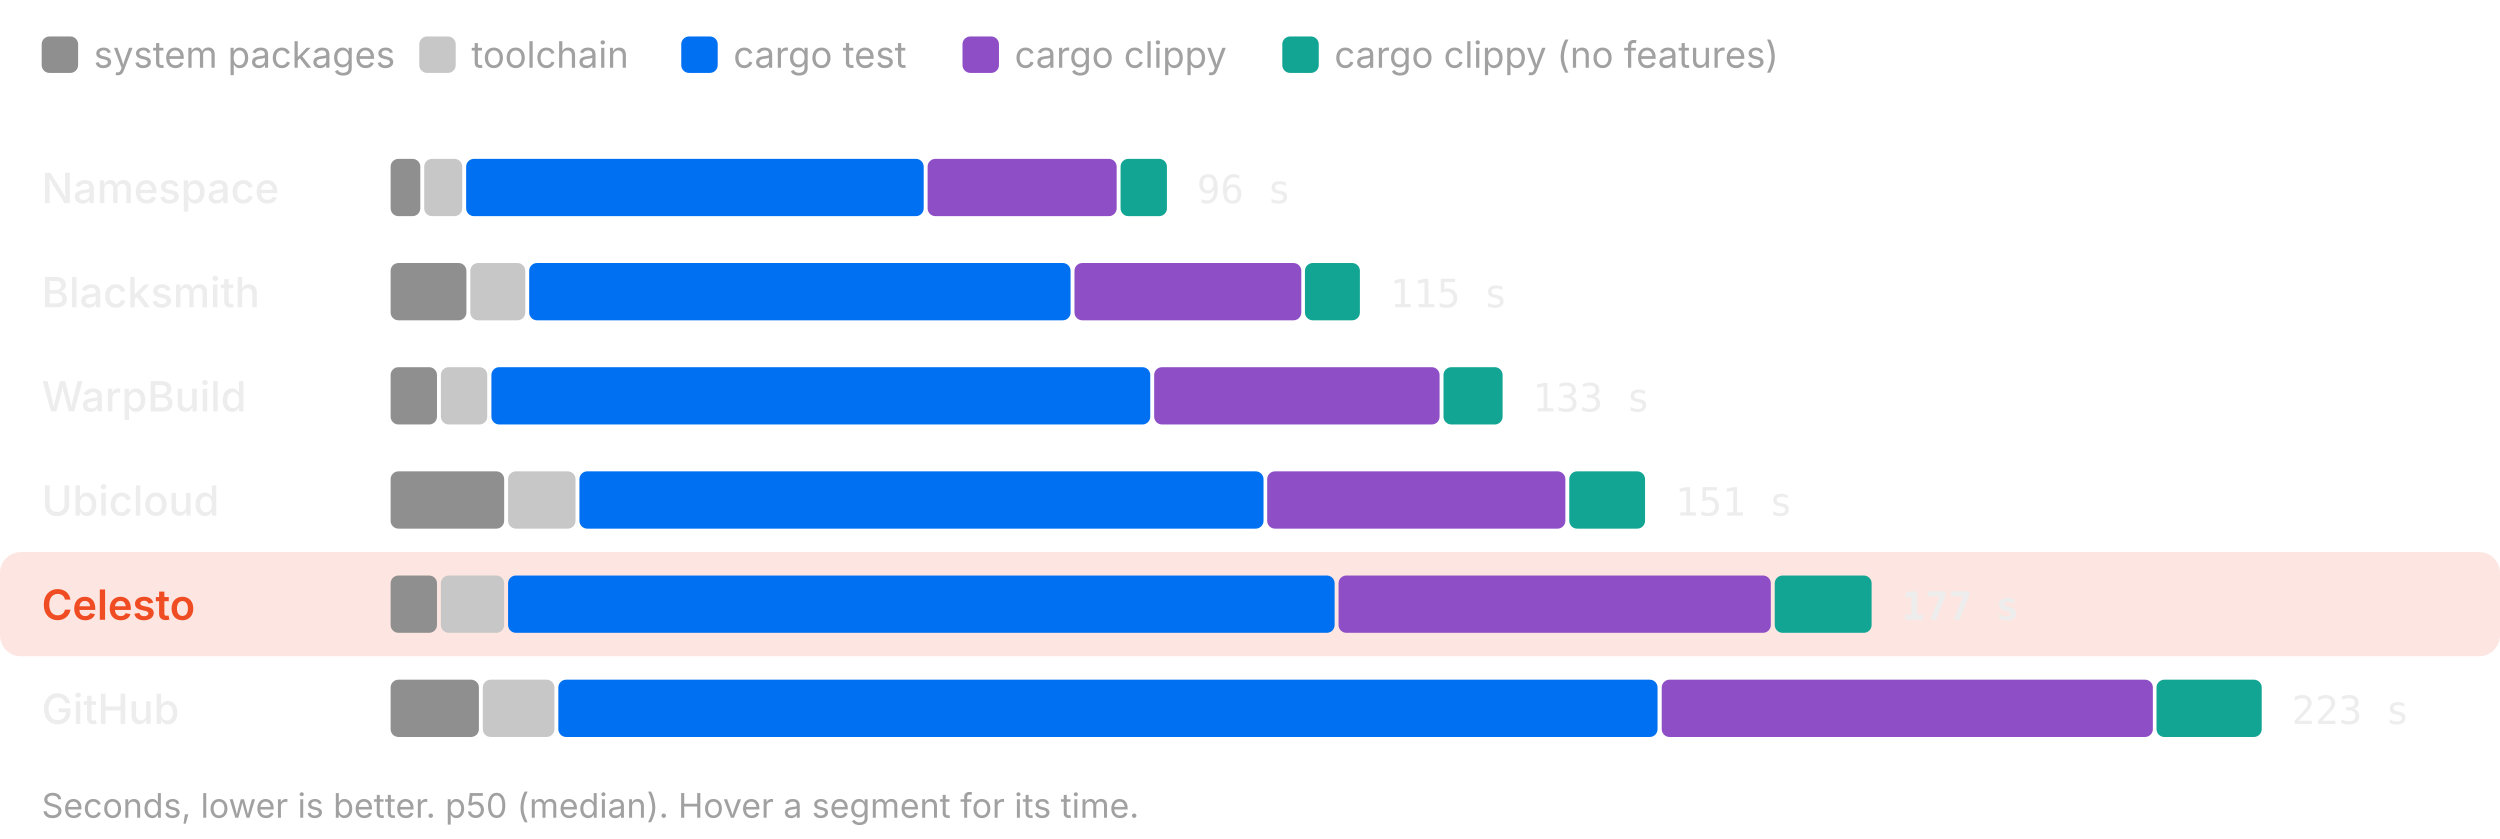
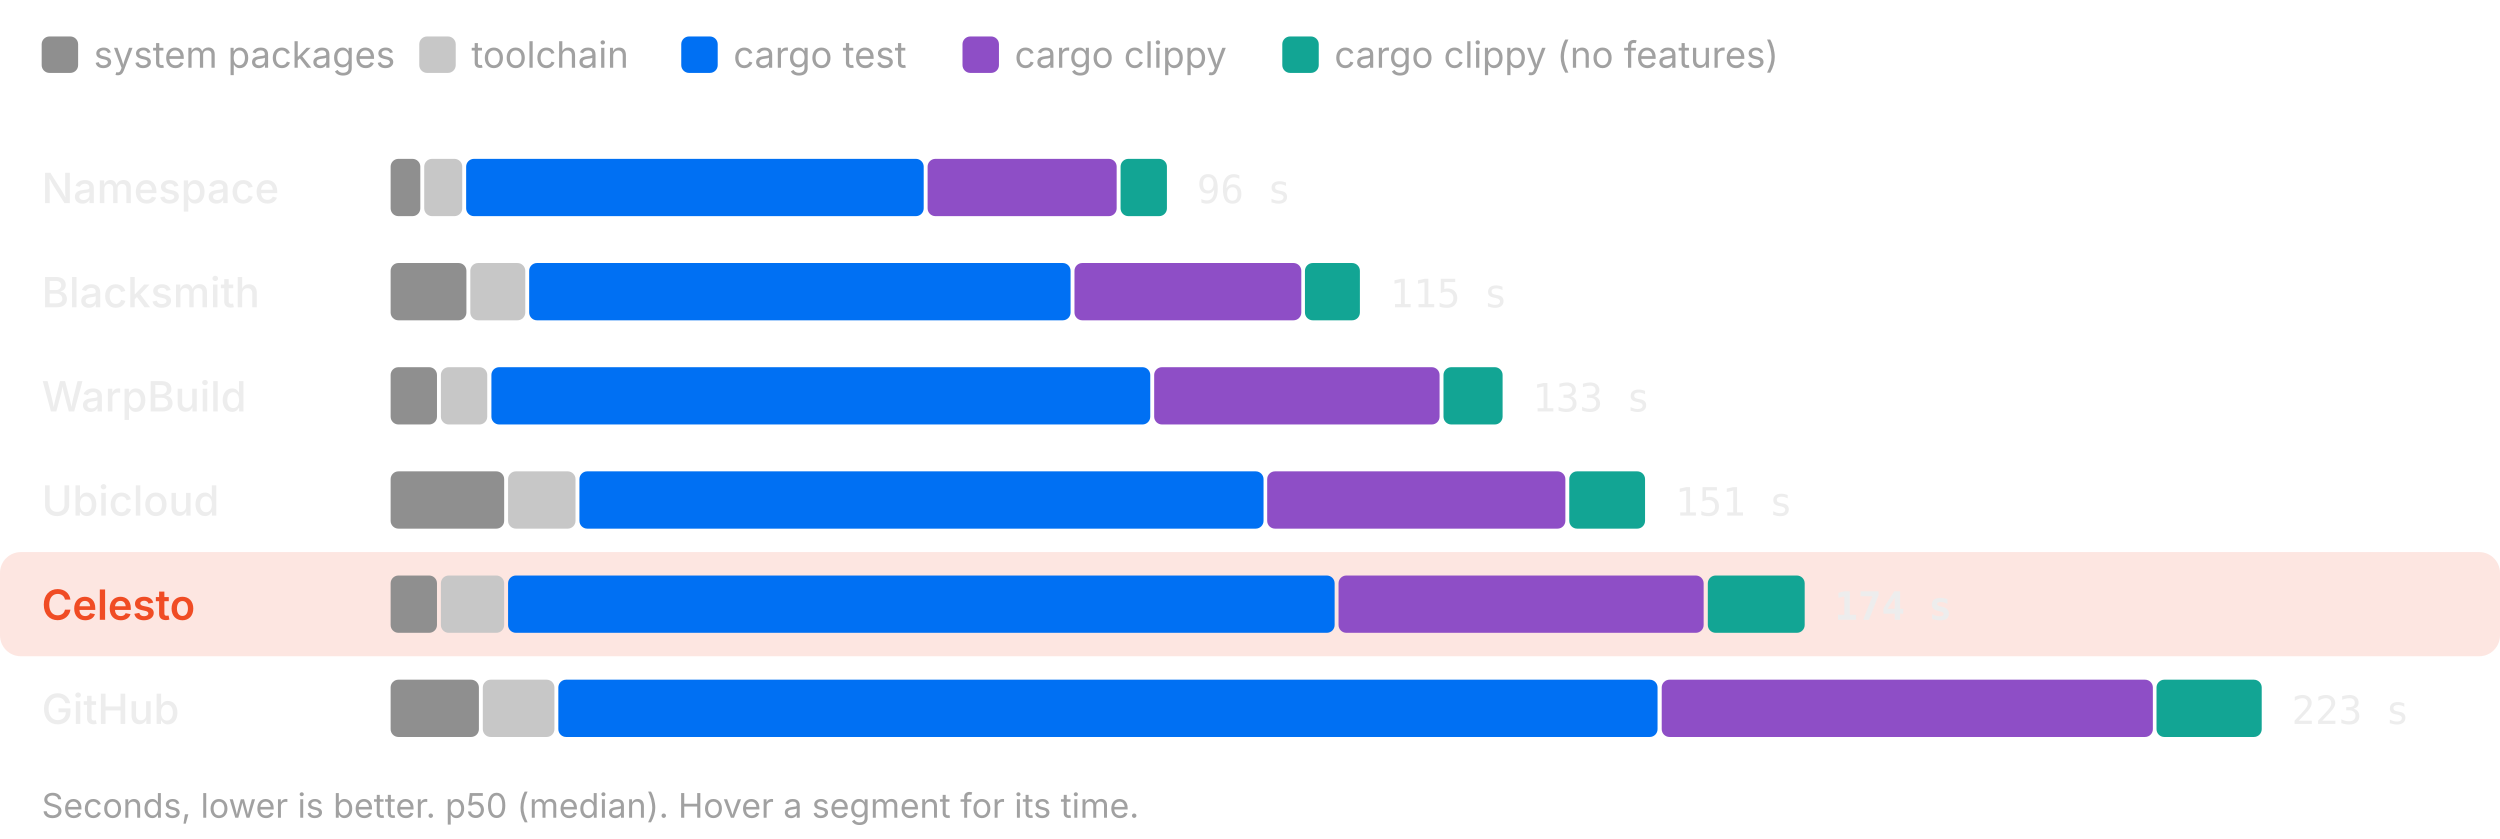
<svg xmlns="http://www.w3.org/2000/svg" viewBox="0 0 960 322" font-family="Geist,Inter,-apple-system,BlinkMacSystemFont,Segoe UI,sans-serif">
  <style>.t{fill:#ededed}.m{fill:#a1a1a1}.hl{fill:#F04C24;fill-opacity:.14}.n{fill:#8f8f8f;fill-opacity:.16}</style>
  <rect x="16" y="14" width="14" height="14" rx="3" fill="#8f8f8f" />
  <text x="36" y="26" font-size="14" class="m">system packages</text>
  <rect x="161" y="14" width="14" height="14" rx="3" fill="#c7c7c7" />
  <text x="181" y="26" font-size="14" class="m">toolchain</text>
  <rect x="261.6" y="14" width="14" height="14" rx="3" fill="#0070f3" />
  <text x="281.6" y="26" font-size="14" class="m">cargo test</text>
  <rect x="369.6" y="14" width="14" height="14" rx="3" fill="#8e4ec6" />
  <text x="389.6" y="26" font-size="14" class="m">cargo clippy</text>
  <rect x="492.4" y="14" width="14" height="14" rx="3" fill="#12a594" />
  <text x="512.4" y="26" font-size="14" class="m">cargo clippy (no features)</text>
  <text x="16" y="78" font-size="16" font-weight="500" class="t">Namespace</text>
  <rect x="150.0" y="61" width="11.4" height="22" rx="3" fill="#8f8f8f" />
  <rect x="162.9" y="61" width="14.6" height="22" rx="3" fill="#c7c7c7" />
  <rect x="179.0" y="61" width="175.7" height="22" rx="3" fill="#0070f3" />
  <rect x="356.2" y="61" width="72.6" height="22" rx="3" fill="#8e4ec6" />
  <rect x="430.3" y="61" width="17.8" height="22" rx="3" fill="#12a594" />
  <text x="459.597" y="78" font-size="15" font-weight="400" font-family="Geist Mono,SFMono-Regular,Menlo,Consolas,monospace" class="t">96 s</text>
  <text x="16" y="118" font-size="16" font-weight="500" class="t">Blacksmith</text>
  <rect x="150.0" y="101" width="29.1" height="22" rx="3" fill="#8f8f8f" />
  <rect x="180.6" y="101" width="21.1" height="22" rx="3" fill="#c7c7c7" />
  <rect x="203.2" y="101" width="207.9" height="22" rx="3" fill="#0070f3" />
  <rect x="412.6" y="101" width="87.1" height="22" rx="3" fill="#8e4ec6" />
  <rect x="501.1" y="101" width="21.1" height="22" rx="3" fill="#12a594" />
  <text x="533.691" y="118" font-size="15" font-weight="400" font-family="Geist Mono,SFMono-Regular,Menlo,Consolas,monospace" class="t">115 s</text>
  <text x="16" y="158" font-size="16" font-weight="500" class="t">WarpBuild</text>
  <rect x="150.0" y="141" width="17.8" height="22" rx="3" fill="#8f8f8f" />
  <rect x="169.3" y="141" width="17.8" height="22" rx="3" fill="#c7c7c7" />
  <rect x="188.7" y="141" width="253.0" height="22" rx="3" fill="#0070f3" />
  <rect x="443.2" y="141" width="109.6" height="22" rx="3" fill="#8e4ec6" />
  <rect x="554.3" y="141" width="22.7" height="22" rx="3" fill="#12a594" />
  <text x="588.456" y="158" font-size="15" font-weight="400" font-family="Geist Mono,SFMono-Regular,Menlo,Consolas,monospace" class="t">133 s</text>
  <text x="16" y="198" font-size="16" font-weight="500" class="t">Ubicloud</text>
  <rect x="150.0" y="181" width="43.6" height="22" rx="3" fill="#8f8f8f" />
  <rect x="195.1" y="181" width="25.9" height="22" rx="3" fill="#c7c7c7" />
  <rect x="222.5" y="181" width="262.7" height="22" rx="3" fill="#0070f3" />
  <rect x="486.6" y="181" width="114.5" height="22" rx="3" fill="#8e4ec6" />
  <rect x="602.6" y="181" width="29.1" height="22" rx="3" fill="#12a594" />
  <text x="643.221" y="198" font-size="15" font-weight="400" font-family="Geist Mono,SFMono-Regular,Menlo,Consolas,monospace" class="t">151 s</text>
  <rect x="0" y="212" width="960" height="40" rx="8" class="hl" />
  <text x="16" y="238" font-size="16" font-weight="600" fill="#F04C24">Celesto</text>
  <rect x="150.0" y="221" width="17.8" height="22" rx="3" fill="#8f8f8f" />
  <rect x="169.3" y="221" width="24.3" height="22" rx="3" fill="#c7c7c7" />
  <rect x="195.1" y="221" width="317.4" height="22" rx="3" fill="#0070f3" />
-   <rect x="514.0" y="221" width="166.0" height="22" rx="3" fill="#8e4ec6" />
-   <rect x="681.5" y="221" width="37.2" height="22" rx="3" fill="#12a594" />
-   <text x="730.201" y="238" font-size="15" font-weight="600" font-family="Geist Mono,SFMono-Regular,Menlo,Consolas,monospace" class="t">177 s</text>
+   <rect x="514.0" y="221" width="140.2" height="22" rx="3" fill="#8e4ec6" />
+   <rect x="655.8" y="221" width="37.2" height="22" rx="3" fill="#12a594" />
+   <text x="704.43" y="238" font-size="15" font-weight="600" font-family="Geist Mono,SFMono-Regular,Menlo,Consolas,monospace" class="t">174 s</text>
  <text x="16" y="278" font-size="16" font-weight="500" class="t">GitHub</text>
  <rect x="150.0" y="261" width="33.9" height="22" rx="3" fill="#8f8f8f" />
  <rect x="185.4" y="261" width="27.5" height="22" rx="3" fill="#c7c7c7" />
  <rect x="214.4" y="261" width="422.1" height="22" rx="3" fill="#0070f3" />
  <rect x="638.1" y="261" width="188.6" height="22" rx="3" fill="#8e4ec6" />
  <rect x="828.1" y="261" width="40.4" height="22" rx="3" fill="#12a594" />
  <text x="880" y="278" font-size="15" font-weight="400" font-family="Geist Mono,SFMono-Regular,Menlo,Consolas,monospace" class="t">223 s</text>
  <text x="16" y="314" font-size="13" class="m">Seconds, lower is better. p50 (median). Hover a segment for its time.</text>
</svg>
